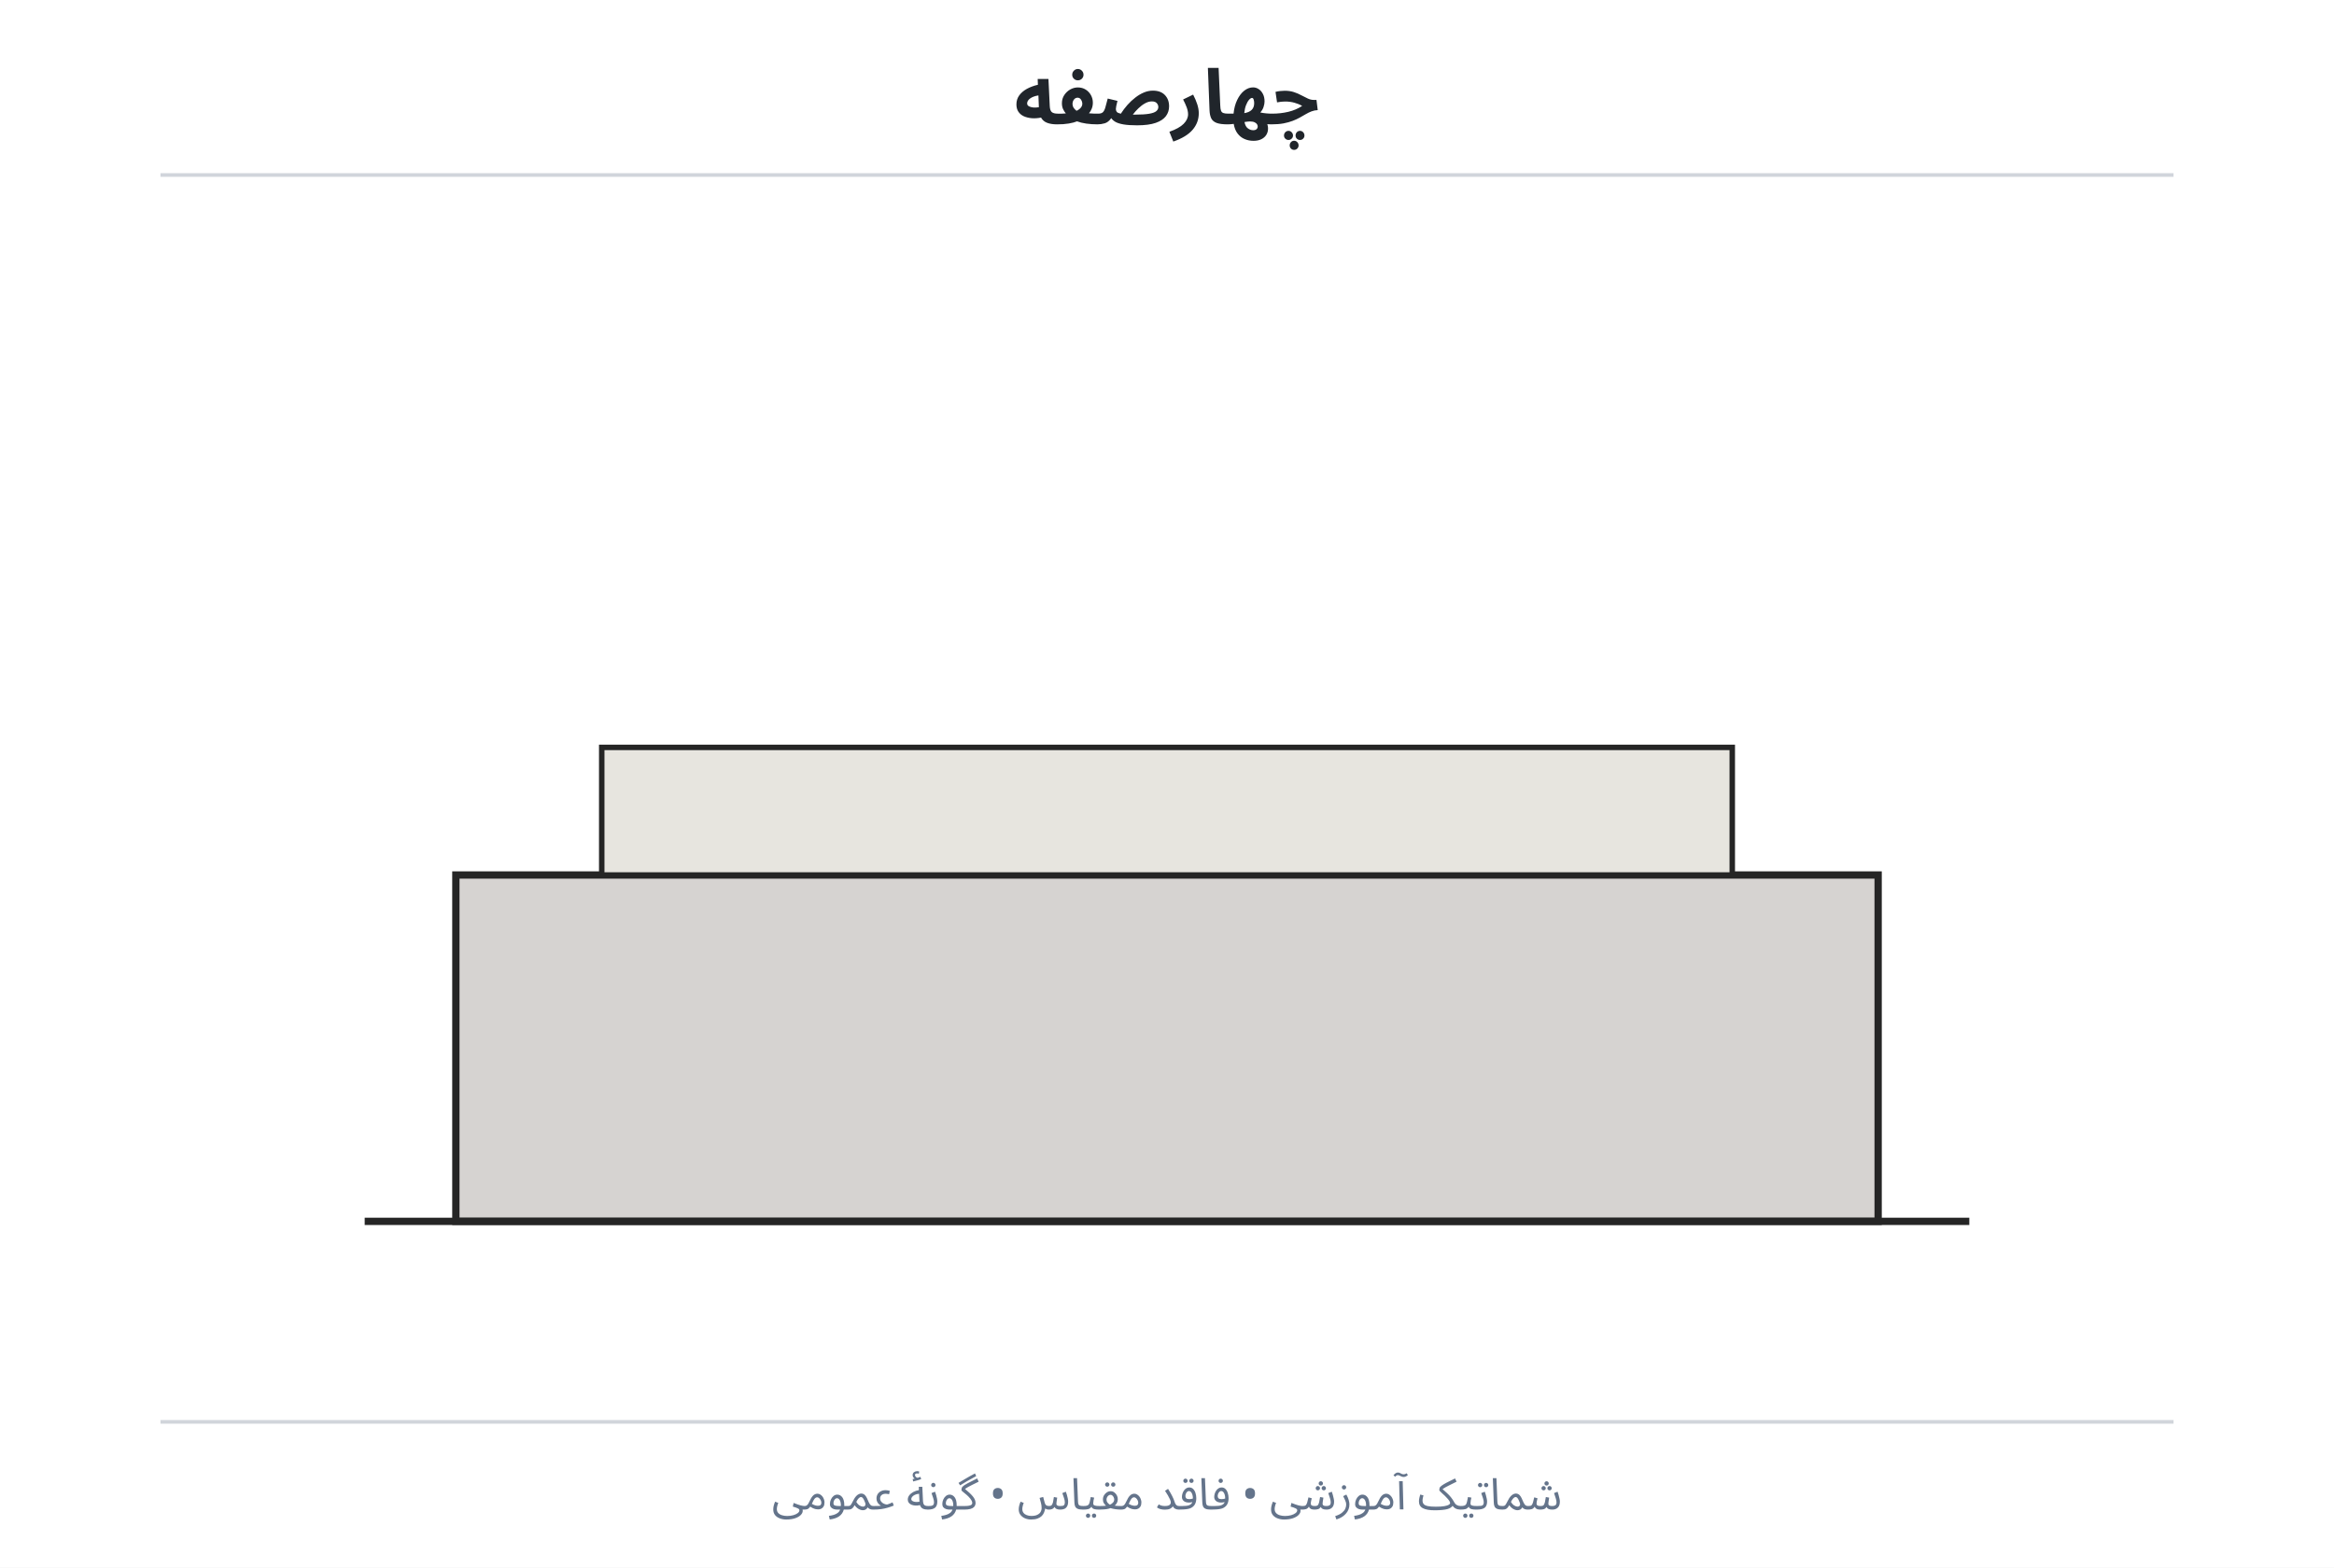
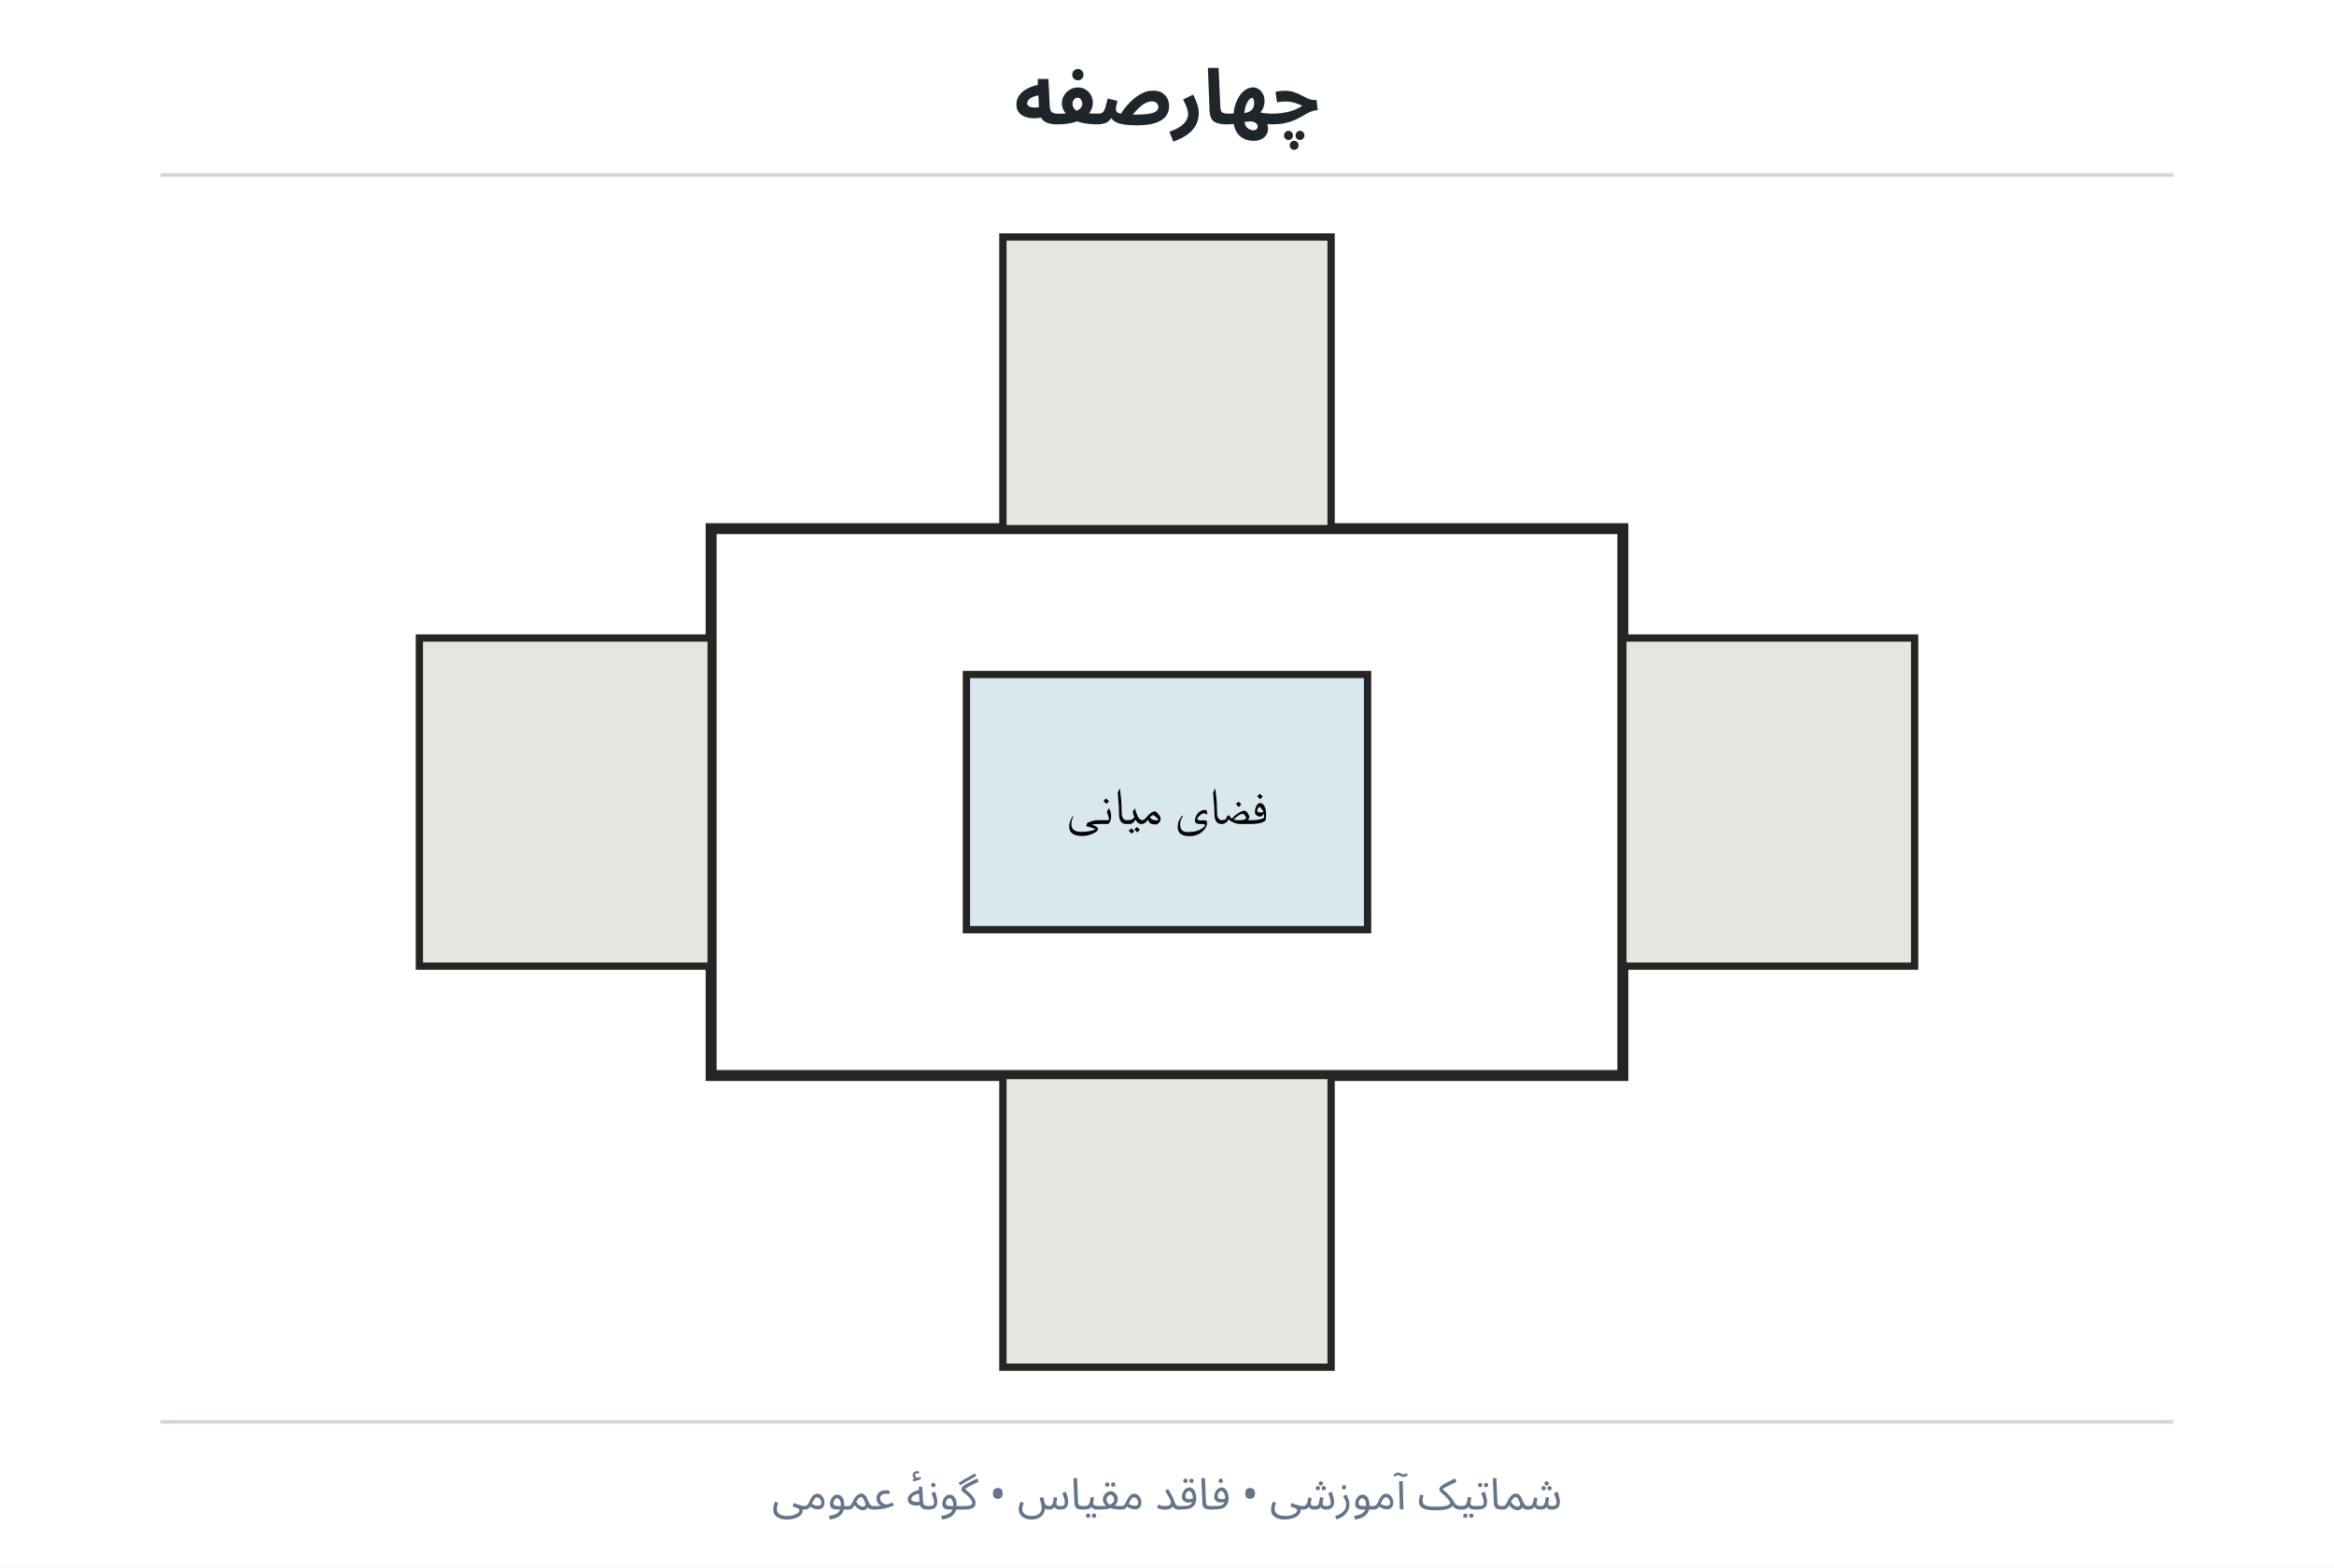
- <svg xmlns="http://www.w3.org/2000/svg" width="640" height="430" viewBox="0 0 640 430" role="img" aria-labelledby="ttl dsc">
-   <defs>
-     <pattern id="hatch" width="8" height="8" patternUnits="userSpaceOnUse">
-       <path d="M0 8 L8 0" stroke="#9ca3af" stroke-width=".8" />
-     </pattern>
-   </defs>
+ <svg xmlns="http://www.w3.org/2000/svg" width="640" height="430" viewBox="0 0 640 430" role="img" aria-labelledby="title desc">
  <rect width="640" height="430" fill="#fff" />
  <text x="320" y="34" text-anchor="middle" direction="rtl" font-family="Vazirmatn, Noto Sans Arabic, sans-serif" font-size="21" font-weight="600" fill="#20252b">چهارصفه</text>
-   <line x1="44" y1="48" x2="596" y2="48" stroke="#d1d5db" />
-   <rect x="125" y="240" width="390" height="95" rx="0" fill="#d6d3d1" stroke="#252525" stroke-width="2" />
-   <rect x="165" y="205" width="310" height="35" rx="0" fill="#e7e5df" stroke="#252525" stroke-width="1.5" />
-   <line x1="100" y1="335" x2="540" y2="335" stroke="#252525" stroke-width="2" />
-   <line x1="44" y1="390" x2="596" y2="390" stroke="#d1d5db" />
+   <line x1="44" y1="48" x2="596" y2="48" stroke="#d1d5db" stroke-width="1" />
+   <rect x="195" y="145" width="250" height="150" fill="#fff" stroke="#252525" stroke-width="3" />
+   <rect x="265" y="185" width="110" height="70" fill="#d9e7ee" stroke="#252525" stroke-width="2" />
+   <rect x="275" y="65" width="90" height="80" fill="#e7e5df" stroke="#252525" stroke-width="2" />
+   <rect x="275" y="295" width="90" height="80" fill="#e7e5df" stroke="#252525" stroke-width="2" />
+   <rect x="115" y="175" width="80" height="90" fill="#e7e5df" stroke="#252525" stroke-width="2" />
+   <rect x="445" y="175" width="80" height="90" fill="#e7e5df" stroke="#252525" stroke-width="2" />
+   <text x="320" y="226" text-anchor="middle" font-size="14" direction="rtl">فضای میانی</text>
+   <line x1="44" y1="390" x2="596" y2="390" stroke="#d1d5db" stroke-width="1" />
  <text x="320" y="414" text-anchor="middle" direction="rtl" font-family="Vazirmatn, Noto Sans Arabic, sans-serif" font-size="12" fill="#64748b">شماتیک آموزشی • فاقد مقیاس • گونهٔ عمومی</text>
</svg>
